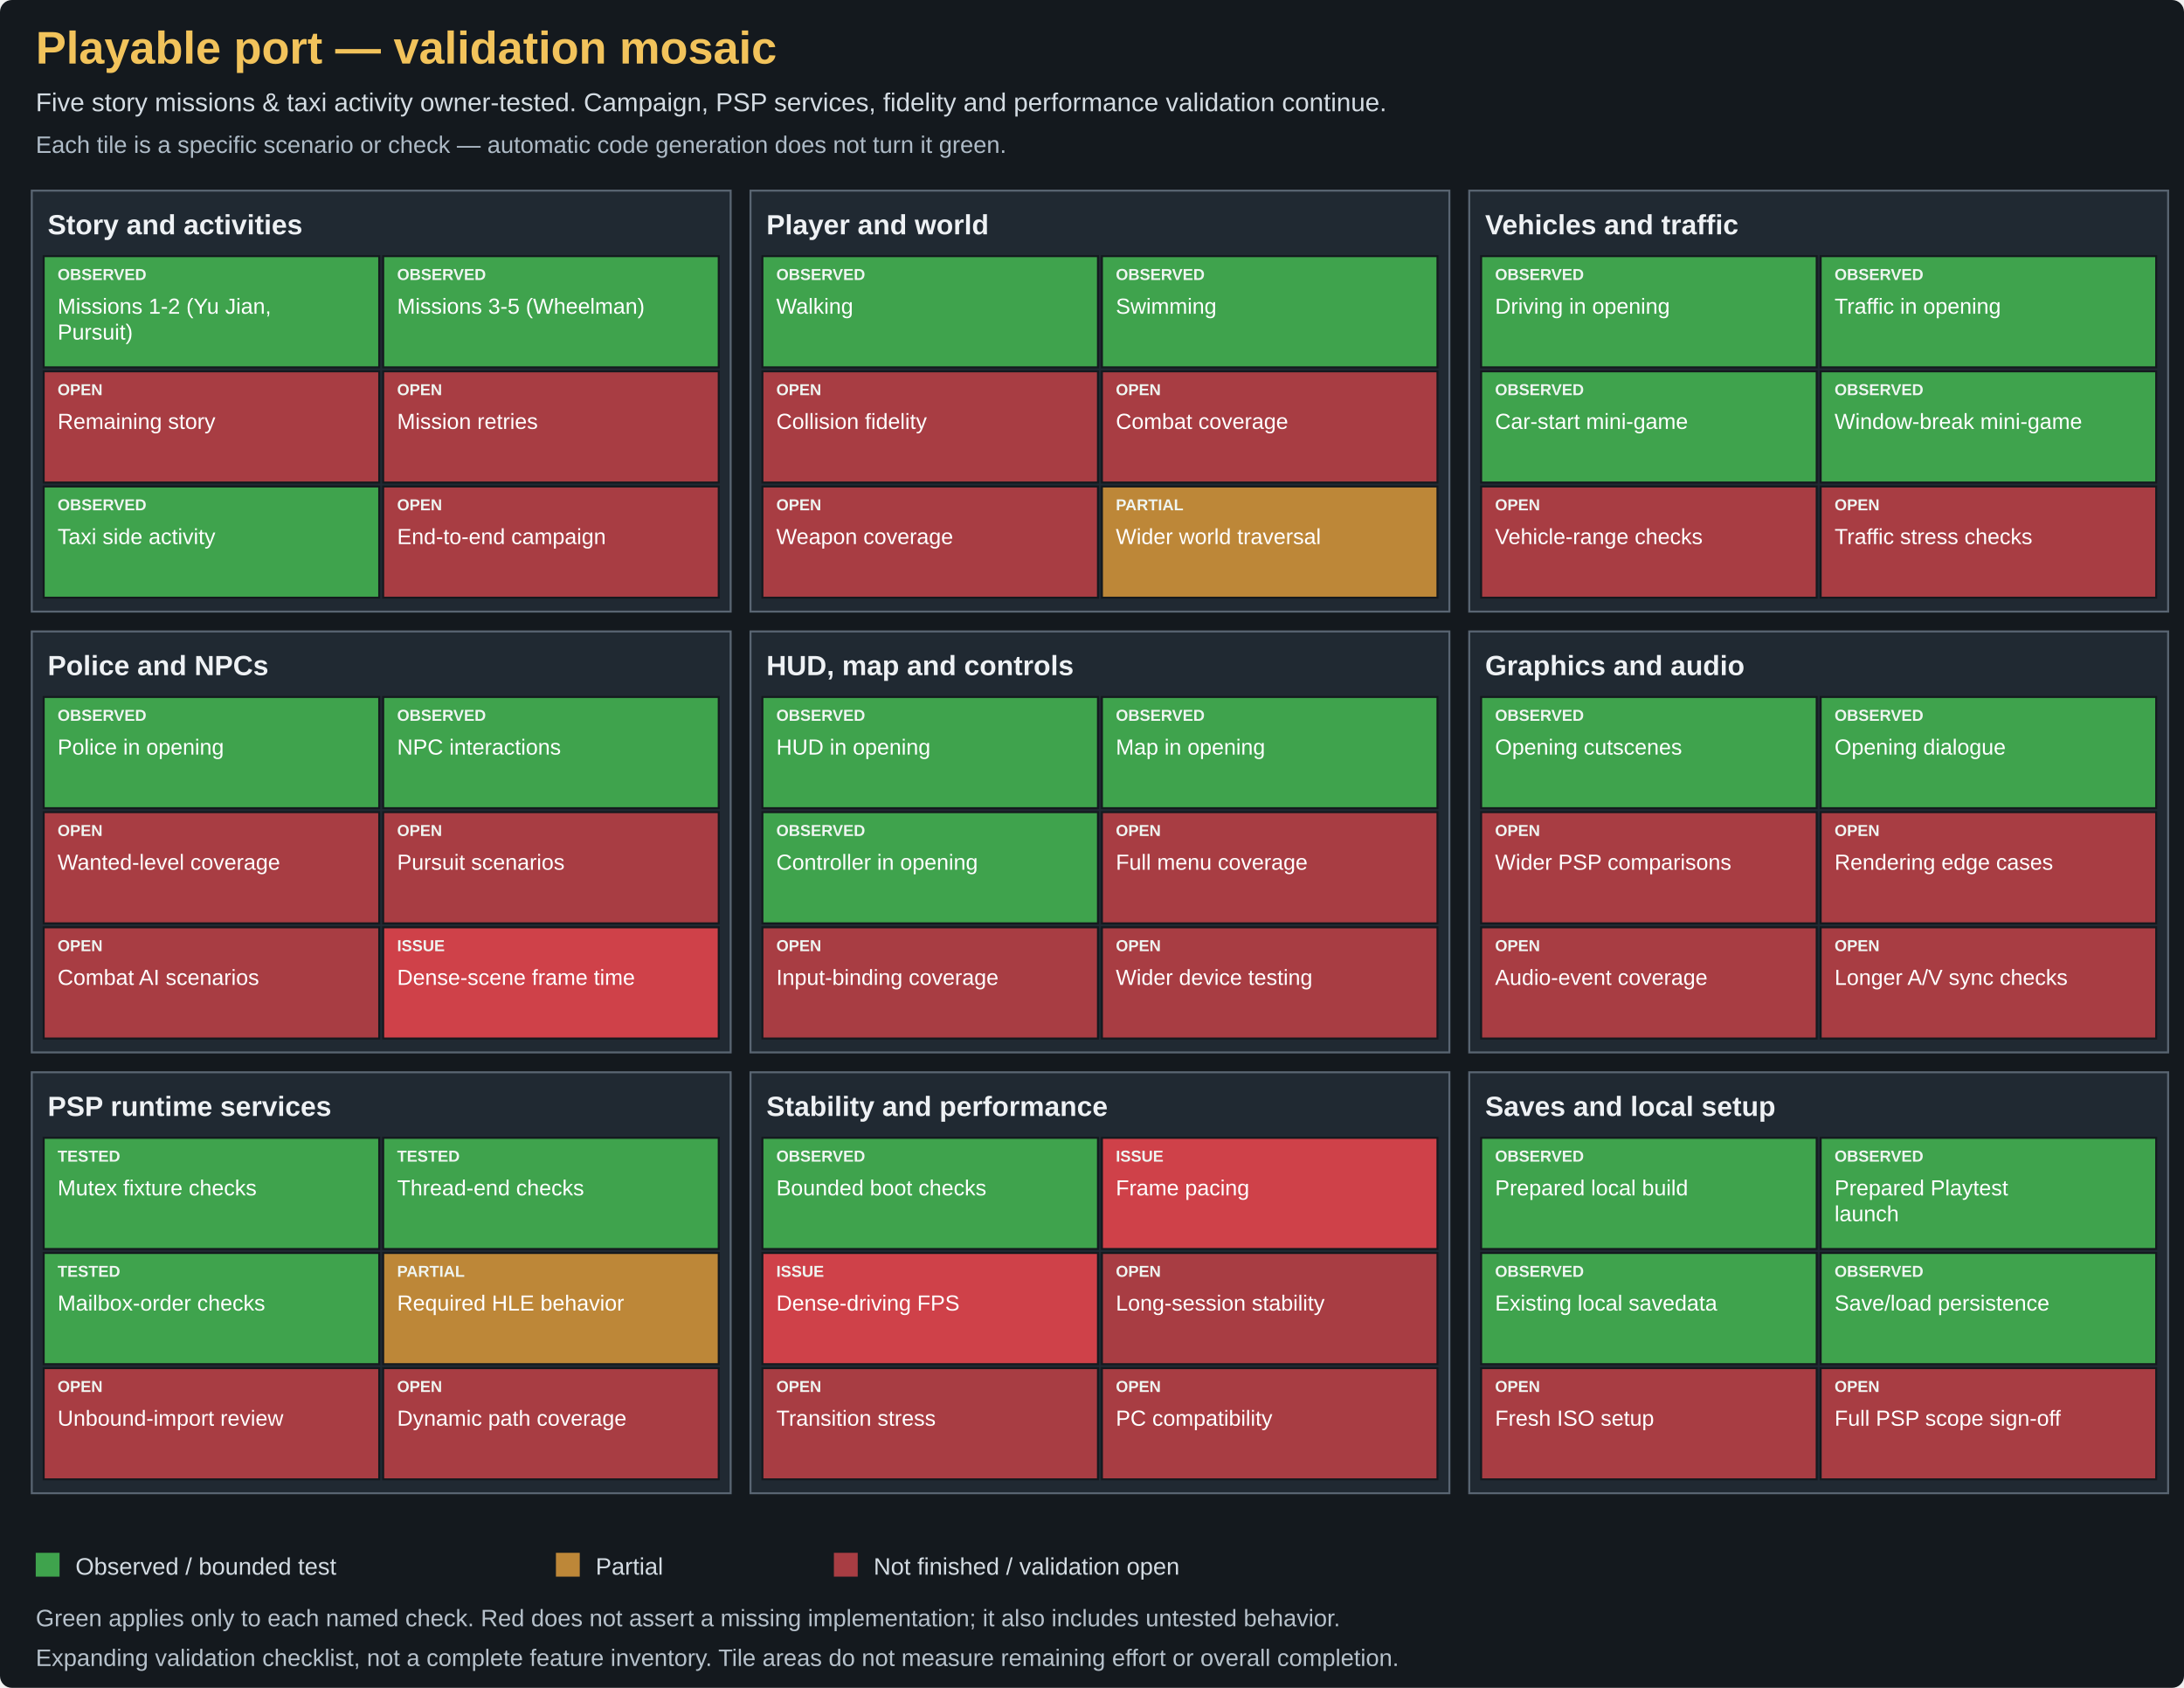
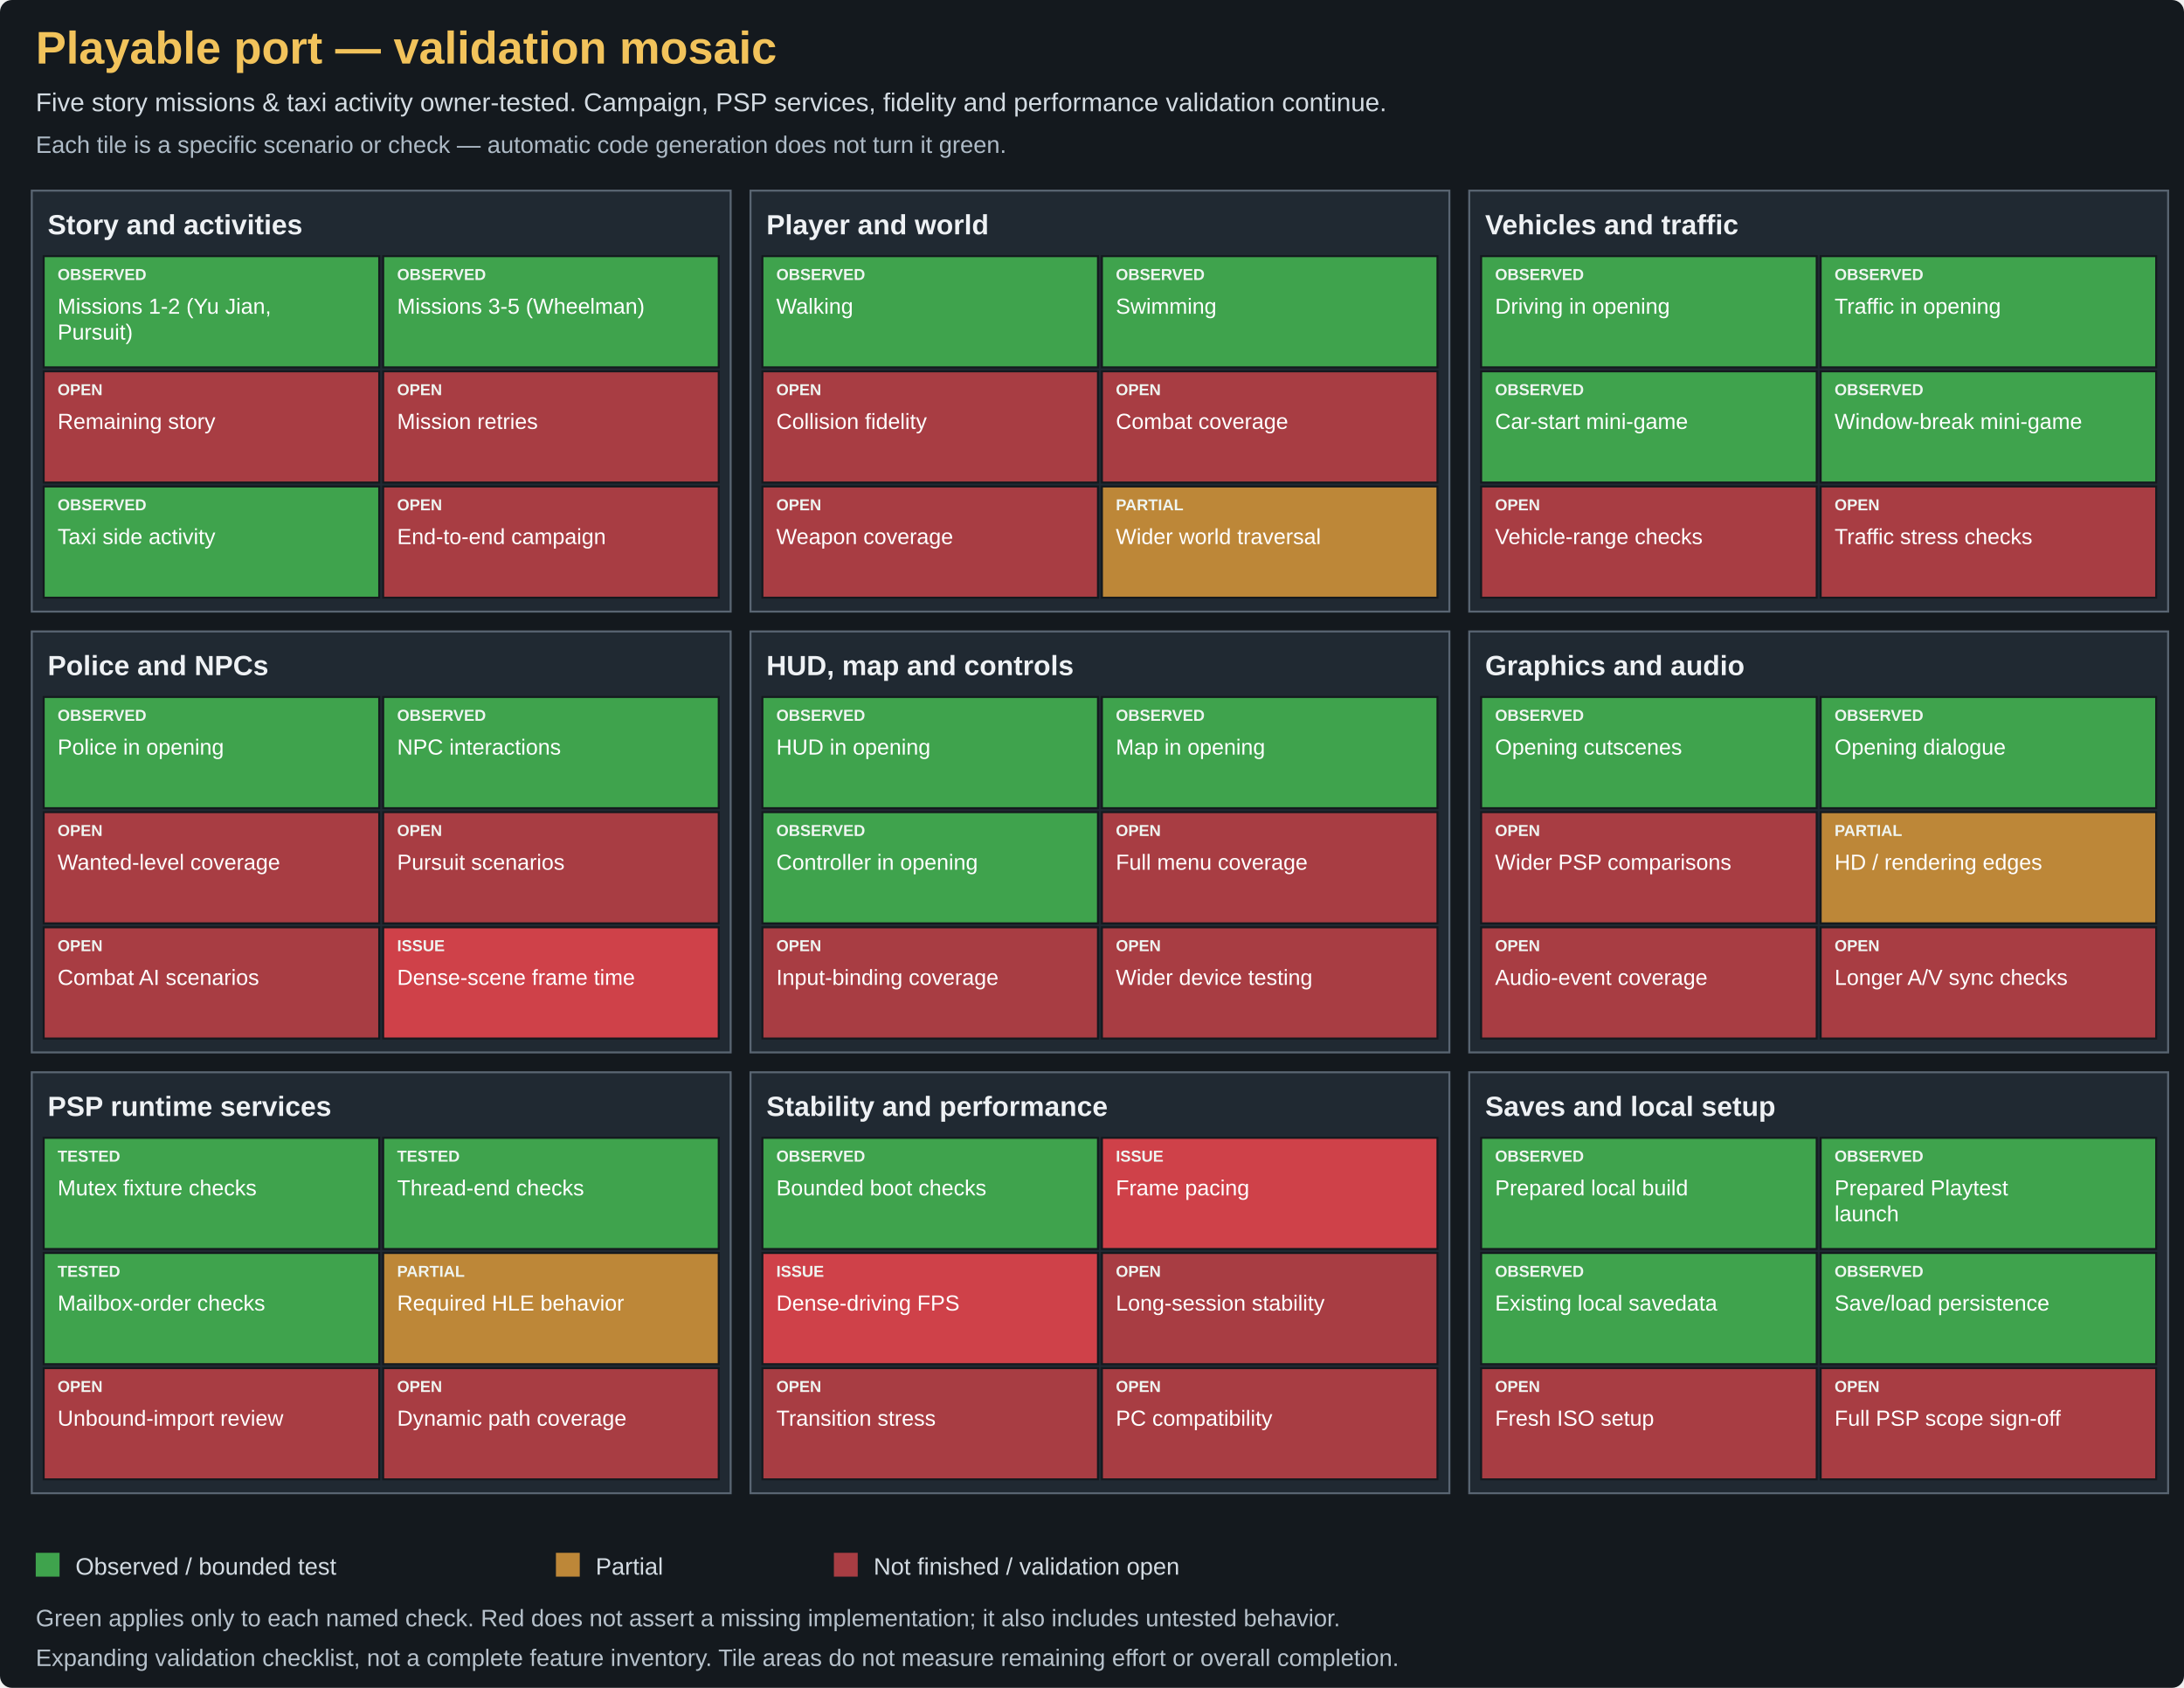
<svg xmlns="http://www.w3.org/2000/svg" viewBox="0 0 1100 850" role="img" aria-labelledby="title desc">
  <rect width="1100" height="850" rx="6" fill="#14191e" />
  <text x="18" y="32" fill="#f2c35b" font-size="23" font-weight="bold" font-family="Arial,sans-serif">Playable port — validation mosaic</text>
  <text x="18" y="56" fill="#d4dce3" font-size="13" font-family="Arial,sans-serif">Five story missions &amp; taxi activity owner-tested. Campaign, PSP services, fidelity and performance validation continue.</text>
  <text x="18" y="77" fill="#aebbc7" font-size="12" font-family="Arial,sans-serif">Each tile is a specific scenario or check — automatic code generation does not turn it green.</text>
  <rect x="16" y="96" width="352" height="212" fill="#202932" stroke="#596572" />
  <text x="24" y="118" fill="#eef1f4" font-size="14" font-weight="bold" font-family="Arial,sans-serif">Story and activities</text>
  <rect class="observed" x="22" y="129" width="169" height="56" fill="#3fa34d" stroke="#14191e" />
  <text x="29" y="141" fill="#eff5f1" font-size="8" font-weight="bold" font-family="Arial,sans-serif">OBSERVED</text>
  <text x="29" y="158" fill="#fff" font-size="11" font-family="Arial,sans-serif">Missions 1-2 (Yu Jian,</text>
  <text x="29" y="171" fill="#fff" font-size="11" font-family="Arial,sans-serif">Pursuit)</text>
  <rect class="observed" x="193" y="129" width="169" height="56" fill="#3fa34d" stroke="#14191e" />
  <text x="200" y="141" fill="#eff5f1" font-size="8" font-weight="bold" font-family="Arial,sans-serif">OBSERVED</text>
  <text x="200" y="158" fill="#fff" font-size="11" font-family="Arial,sans-serif">Missions 3-5 (Wheelman)</text>
  <rect class="pending" x="22" y="187" width="169" height="56" fill="#a83d43" stroke="#14191e" />
  <text x="29" y="199" fill="#eff5f1" font-size="8" font-weight="bold" font-family="Arial,sans-serif">OPEN</text>
  <text x="29" y="216" fill="#fff" font-size="11" font-family="Arial,sans-serif">Remaining story</text>
  <rect class="pending" x="193" y="187" width="169" height="56" fill="#a83d43" stroke="#14191e" />
  <text x="200" y="199" fill="#eff5f1" font-size="8" font-weight="bold" font-family="Arial,sans-serif">OPEN</text>
  <text x="200" y="216" fill="#fff" font-size="11" font-family="Arial,sans-serif">Mission retries</text>
  <rect class="observed" x="22" y="245" width="169" height="56" fill="#3fa34d" stroke="#14191e" />
  <text x="29" y="257" fill="#eff5f1" font-size="8" font-weight="bold" font-family="Arial,sans-serif">OBSERVED</text>
  <text x="29" y="274" fill="#fff" font-size="11" font-family="Arial,sans-serif">Taxi side activity</text>
  <rect class="pending" x="193" y="245" width="169" height="56" fill="#a83d43" stroke="#14191e" />
  <text x="200" y="257" fill="#eff5f1" font-size="8" font-weight="bold" font-family="Arial,sans-serif">OPEN</text>
  <text x="200" y="274" fill="#fff" font-size="11" font-family="Arial,sans-serif">End-to-end campaign</text>
  <rect x="378" y="96" width="352" height="212" fill="#202932" stroke="#596572" />
  <text x="386" y="118" fill="#eef1f4" font-size="14" font-weight="bold" font-family="Arial,sans-serif">Player and world</text>
  <rect class="observed" x="384" y="129" width="169" height="56" fill="#3fa34d" stroke="#14191e" />
  <text x="391" y="141" fill="#eff5f1" font-size="8" font-weight="bold" font-family="Arial,sans-serif">OBSERVED</text>
  <text x="391" y="158" fill="#fff" font-size="11" font-family="Arial,sans-serif">Walking</text>
  <rect class="observed" x="555" y="129" width="169" height="56" fill="#3fa34d" stroke="#14191e" />
  <text x="562" y="141" fill="#eff5f1" font-size="8" font-weight="bold" font-family="Arial,sans-serif">OBSERVED</text>
  <text x="562" y="158" fill="#fff" font-size="11" font-family="Arial,sans-serif">Swimming</text>
  <rect class="pending" x="384" y="187" width="169" height="56" fill="#a83d43" stroke="#14191e" />
  <text x="391" y="199" fill="#eff5f1" font-size="8" font-weight="bold" font-family="Arial,sans-serif">OPEN</text>
  <text x="391" y="216" fill="#fff" font-size="11" font-family="Arial,sans-serif">Collision fidelity</text>
  <rect class="pending" x="555" y="187" width="169" height="56" fill="#a83d43" stroke="#14191e" />
  <text x="562" y="199" fill="#eff5f1" font-size="8" font-weight="bold" font-family="Arial,sans-serif">OPEN</text>
  <text x="562" y="216" fill="#fff" font-size="11" font-family="Arial,sans-serif">Combat coverage</text>
  <rect class="pending" x="384" y="245" width="169" height="56" fill="#a83d43" stroke="#14191e" />
  <text x="391" y="257" fill="#eff5f1" font-size="8" font-weight="bold" font-family="Arial,sans-serif">OPEN</text>
  <text x="391" y="274" fill="#fff" font-size="11" font-family="Arial,sans-serif">Weapon coverage</text>
  <rect class="partial" x="555" y="245" width="169" height="56" fill="#bd8738" stroke="#14191e" />
  <text x="562" y="257" fill="#eff5f1" font-size="8" font-weight="bold" font-family="Arial,sans-serif">PARTIAL</text>
  <text x="562" y="274" fill="#fff" font-size="11" font-family="Arial,sans-serif">Wider world traversal</text>
  <rect x="740" y="96" width="352" height="212" fill="#202932" stroke="#596572" />
  <text x="748" y="118" fill="#eef1f4" font-size="14" font-weight="bold" font-family="Arial,sans-serif">Vehicles and traffic</text>
  <rect class="observed" x="746" y="129" width="169" height="56" fill="#3fa34d" stroke="#14191e" />
  <text x="753" y="141" fill="#eff5f1" font-size="8" font-weight="bold" font-family="Arial,sans-serif">OBSERVED</text>
  <text x="753" y="158" fill="#fff" font-size="11" font-family="Arial,sans-serif">Driving in opening</text>
  <rect class="observed" x="917" y="129" width="169" height="56" fill="#3fa34d" stroke="#14191e" />
  <text x="924" y="141" fill="#eff5f1" font-size="8" font-weight="bold" font-family="Arial,sans-serif">OBSERVED</text>
  <text x="924" y="158" fill="#fff" font-size="11" font-family="Arial,sans-serif">Traffic in opening</text>
  <rect class="observed" x="746" y="187" width="169" height="56" fill="#3fa34d" stroke="#14191e" />
  <text x="753" y="199" fill="#eff5f1" font-size="8" font-weight="bold" font-family="Arial,sans-serif">OBSERVED</text>
  <text x="753" y="216" fill="#fff" font-size="11" font-family="Arial,sans-serif">Car-start mini-game</text>
  <rect class="observed" x="917" y="187" width="169" height="56" fill="#3fa34d" stroke="#14191e" />
  <text x="924" y="199" fill="#eff5f1" font-size="8" font-weight="bold" font-family="Arial,sans-serif">OBSERVED</text>
  <text x="924" y="216" fill="#fff" font-size="11" font-family="Arial,sans-serif">Window-break mini-game</text>
  <rect class="pending" x="746" y="245" width="169" height="56" fill="#a83d43" stroke="#14191e" />
  <text x="753" y="257" fill="#eff5f1" font-size="8" font-weight="bold" font-family="Arial,sans-serif">OPEN</text>
  <text x="753" y="274" fill="#fff" font-size="11" font-family="Arial,sans-serif">Vehicle-range checks</text>
  <rect class="pending" x="917" y="245" width="169" height="56" fill="#a83d43" stroke="#14191e" />
  <text x="924" y="257" fill="#eff5f1" font-size="8" font-weight="bold" font-family="Arial,sans-serif">OPEN</text>
  <text x="924" y="274" fill="#fff" font-size="11" font-family="Arial,sans-serif">Traffic stress checks</text>
  <rect x="16" y="318" width="352" height="212" fill="#202932" stroke="#596572" />
  <text x="24" y="340" fill="#eef1f4" font-size="14" font-weight="bold" font-family="Arial,sans-serif">Police and NPCs</text>
  <rect class="observed" x="22" y="351" width="169" height="56" fill="#3fa34d" stroke="#14191e" />
  <text x="29" y="363" fill="#eff5f1" font-size="8" font-weight="bold" font-family="Arial,sans-serif">OBSERVED</text>
  <text x="29" y="380" fill="#fff" font-size="11" font-family="Arial,sans-serif">Police in opening</text>
  <rect class="observed" x="193" y="351" width="169" height="56" fill="#3fa34d" stroke="#14191e" />
  <text x="200" y="363" fill="#eff5f1" font-size="8" font-weight="bold" font-family="Arial,sans-serif">OBSERVED</text>
  <text x="200" y="380" fill="#fff" font-size="11" font-family="Arial,sans-serif">NPC interactions</text>
  <rect class="pending" x="22" y="409" width="169" height="56" fill="#a83d43" stroke="#14191e" />
  <text x="29" y="421" fill="#eff5f1" font-size="8" font-weight="bold" font-family="Arial,sans-serif">OPEN</text>
  <text x="29" y="438" fill="#fff" font-size="11" font-family="Arial,sans-serif">Wanted-level coverage</text>
  <rect class="pending" x="193" y="409" width="169" height="56" fill="#a83d43" stroke="#14191e" />
  <text x="200" y="421" fill="#eff5f1" font-size="8" font-weight="bold" font-family="Arial,sans-serif">OPEN</text>
  <text x="200" y="438" fill="#fff" font-size="11" font-family="Arial,sans-serif">Pursuit scenarios</text>
  <rect class="pending" x="22" y="467" width="169" height="56" fill="#a83d43" stroke="#14191e" />
  <text x="29" y="479" fill="#eff5f1" font-size="8" font-weight="bold" font-family="Arial,sans-serif">OPEN</text>
  <text x="29" y="496" fill="#fff" font-size="11" font-family="Arial,sans-serif">Combat AI scenarios</text>
  <rect class="issue" x="193" y="467" width="169" height="56" fill="#cf4149" stroke="#14191e" />
  <text x="200" y="479" fill="#eff5f1" font-size="8" font-weight="bold" font-family="Arial,sans-serif">ISSUE</text>
  <text x="200" y="496" fill="#fff" font-size="11" font-family="Arial,sans-serif">Dense-scene frame time</text>
  <rect x="378" y="318" width="352" height="212" fill="#202932" stroke="#596572" />
  <text x="386" y="340" fill="#eef1f4" font-size="14" font-weight="bold" font-family="Arial,sans-serif">HUD, map and controls</text>
  <rect class="observed" x="384" y="351" width="169" height="56" fill="#3fa34d" stroke="#14191e" />
  <text x="391" y="363" fill="#eff5f1" font-size="8" font-weight="bold" font-family="Arial,sans-serif">OBSERVED</text>
  <text x="391" y="380" fill="#fff" font-size="11" font-family="Arial,sans-serif">HUD in opening</text>
  <rect class="observed" x="555" y="351" width="169" height="56" fill="#3fa34d" stroke="#14191e" />
  <text x="562" y="363" fill="#eff5f1" font-size="8" font-weight="bold" font-family="Arial,sans-serif">OBSERVED</text>
  <text x="562" y="380" fill="#fff" font-size="11" font-family="Arial,sans-serif">Map in opening</text>
  <rect class="observed" x="384" y="409" width="169" height="56" fill="#3fa34d" stroke="#14191e" />
  <text x="391" y="421" fill="#eff5f1" font-size="8" font-weight="bold" font-family="Arial,sans-serif">OBSERVED</text>
  <text x="391" y="438" fill="#fff" font-size="11" font-family="Arial,sans-serif">Controller in opening</text>
  <rect class="pending" x="555" y="409" width="169" height="56" fill="#a83d43" stroke="#14191e" />
  <text x="562" y="421" fill="#eff5f1" font-size="8" font-weight="bold" font-family="Arial,sans-serif">OPEN</text>
  <text x="562" y="438" fill="#fff" font-size="11" font-family="Arial,sans-serif">Full menu coverage</text>
  <rect class="pending" x="384" y="467" width="169" height="56" fill="#a83d43" stroke="#14191e" />
  <text x="391" y="479" fill="#eff5f1" font-size="8" font-weight="bold" font-family="Arial,sans-serif">OPEN</text>
  <text x="391" y="496" fill="#fff" font-size="11" font-family="Arial,sans-serif">Input-binding coverage</text>
  <rect class="pending" x="555" y="467" width="169" height="56" fill="#a83d43" stroke="#14191e" />
  <text x="562" y="479" fill="#eff5f1" font-size="8" font-weight="bold" font-family="Arial,sans-serif">OPEN</text>
  <text x="562" y="496" fill="#fff" font-size="11" font-family="Arial,sans-serif">Wider device testing</text>
  <rect x="740" y="318" width="352" height="212" fill="#202932" stroke="#596572" />
  <text x="748" y="340" fill="#eef1f4" font-size="14" font-weight="bold" font-family="Arial,sans-serif">Graphics and audio</text>
  <rect class="observed" x="746" y="351" width="169" height="56" fill="#3fa34d" stroke="#14191e" />
  <text x="753" y="363" fill="#eff5f1" font-size="8" font-weight="bold" font-family="Arial,sans-serif">OBSERVED</text>
  <text x="753" y="380" fill="#fff" font-size="11" font-family="Arial,sans-serif">Opening cutscenes</text>
  <rect class="observed" x="917" y="351" width="169" height="56" fill="#3fa34d" stroke="#14191e" />
  <text x="924" y="363" fill="#eff5f1" font-size="8" font-weight="bold" font-family="Arial,sans-serif">OBSERVED</text>
  <text x="924" y="380" fill="#fff" font-size="11" font-family="Arial,sans-serif">Opening dialogue</text>
  <rect class="pending" x="746" y="409" width="169" height="56" fill="#a83d43" stroke="#14191e" />
  <text x="753" y="421" fill="#eff5f1" font-size="8" font-weight="bold" font-family="Arial,sans-serif">OPEN</text>
  <text x="753" y="438" fill="#fff" font-size="11" font-family="Arial,sans-serif">Wider PSP comparisons</text>
-   <rect class="pending" x="917" y="409" width="169" height="56" fill="#a83d43" stroke="#14191e" />
-   <text x="924" y="421" fill="#eff5f1" font-size="8" font-weight="bold" font-family="Arial,sans-serif">OPEN</text>
-   <text x="924" y="438" fill="#fff" font-size="11" font-family="Arial,sans-serif">Rendering edge cases</text>
+   <rect class="partial" x="917" y="409" width="169" height="56" fill="#bd8738" stroke="#14191e" />
+   <text x="924" y="421" fill="#eff5f1" font-size="8" font-weight="bold" font-family="Arial,sans-serif">PARTIAL</text>
+   <text x="924" y="438" fill="#fff" font-size="11" font-family="Arial,sans-serif">HD / rendering edges</text>
  <rect class="pending" x="746" y="467" width="169" height="56" fill="#a83d43" stroke="#14191e" />
  <text x="753" y="479" fill="#eff5f1" font-size="8" font-weight="bold" font-family="Arial,sans-serif">OPEN</text>
  <text x="753" y="496" fill="#fff" font-size="11" font-family="Arial,sans-serif">Audio-event coverage</text>
  <rect class="pending" x="917" y="467" width="169" height="56" fill="#a83d43" stroke="#14191e" />
  <text x="924" y="479" fill="#eff5f1" font-size="8" font-weight="bold" font-family="Arial,sans-serif">OPEN</text>
  <text x="924" y="496" fill="#fff" font-size="11" font-family="Arial,sans-serif">Longer A/V sync checks</text>
  <rect x="16" y="540" width="352" height="212" fill="#202932" stroke="#596572" />
  <text x="24" y="562" fill="#eef1f4" font-size="14" font-weight="bold" font-family="Arial,sans-serif">PSP runtime services</text>
  <rect class="tested" x="22" y="573" width="169" height="56" fill="#3fa34d" stroke="#14191e" />
  <text x="29" y="585" fill="#eff5f1" font-size="8" font-weight="bold" font-family="Arial,sans-serif">TESTED</text>
  <text x="29" y="602" fill="#fff" font-size="11" font-family="Arial,sans-serif">Mutex fixture checks</text>
  <rect class="tested" x="193" y="573" width="169" height="56" fill="#3fa34d" stroke="#14191e" />
  <text x="200" y="585" fill="#eff5f1" font-size="8" font-weight="bold" font-family="Arial,sans-serif">TESTED</text>
  <text x="200" y="602" fill="#fff" font-size="11" font-family="Arial,sans-serif">Thread-end checks</text>
  <rect class="tested" x="22" y="631" width="169" height="56" fill="#3fa34d" stroke="#14191e" />
  <text x="29" y="643" fill="#eff5f1" font-size="8" font-weight="bold" font-family="Arial,sans-serif">TESTED</text>
  <text x="29" y="660" fill="#fff" font-size="11" font-family="Arial,sans-serif">Mailbox-order checks</text>
  <rect class="partial" x="193" y="631" width="169" height="56" fill="#bd8738" stroke="#14191e" />
  <text x="200" y="643" fill="#eff5f1" font-size="8" font-weight="bold" font-family="Arial,sans-serif">PARTIAL</text>
  <text x="200" y="660" fill="#fff" font-size="11" font-family="Arial,sans-serif">Required HLE behavior</text>
  <rect class="pending" x="22" y="689" width="169" height="56" fill="#a83d43" stroke="#14191e" />
  <text x="29" y="701" fill="#eff5f1" font-size="8" font-weight="bold" font-family="Arial,sans-serif">OPEN</text>
  <text x="29" y="718" fill="#fff" font-size="11" font-family="Arial,sans-serif">Unbound-import review</text>
  <rect class="pending" x="193" y="689" width="169" height="56" fill="#a83d43" stroke="#14191e" />
  <text x="200" y="701" fill="#eff5f1" font-size="8" font-weight="bold" font-family="Arial,sans-serif">OPEN</text>
  <text x="200" y="718" fill="#fff" font-size="11" font-family="Arial,sans-serif">Dynamic path coverage</text>
  <rect x="378" y="540" width="352" height="212" fill="#202932" stroke="#596572" />
  <text x="386" y="562" fill="#eef1f4" font-size="14" font-weight="bold" font-family="Arial,sans-serif">Stability and performance</text>
  <rect class="observed" x="384" y="573" width="169" height="56" fill="#3fa34d" stroke="#14191e" />
  <text x="391" y="585" fill="#eff5f1" font-size="8" font-weight="bold" font-family="Arial,sans-serif">OBSERVED</text>
  <text x="391" y="602" fill="#fff" font-size="11" font-family="Arial,sans-serif">Bounded boot checks</text>
  <rect class="issue" x="555" y="573" width="169" height="56" fill="#cf4149" stroke="#14191e" />
  <text x="562" y="585" fill="#eff5f1" font-size="8" font-weight="bold" font-family="Arial,sans-serif">ISSUE</text>
  <text x="562" y="602" fill="#fff" font-size="11" font-family="Arial,sans-serif">Frame pacing</text>
  <rect class="issue" x="384" y="631" width="169" height="56" fill="#cf4149" stroke="#14191e" />
  <text x="391" y="643" fill="#eff5f1" font-size="8" font-weight="bold" font-family="Arial,sans-serif">ISSUE</text>
  <text x="391" y="660" fill="#fff" font-size="11" font-family="Arial,sans-serif">Dense-driving FPS</text>
  <rect class="pending" x="555" y="631" width="169" height="56" fill="#a83d43" stroke="#14191e" />
  <text x="562" y="643" fill="#eff5f1" font-size="8" font-weight="bold" font-family="Arial,sans-serif">OPEN</text>
  <text x="562" y="660" fill="#fff" font-size="11" font-family="Arial,sans-serif">Long-session stability</text>
  <rect class="pending" x="384" y="689" width="169" height="56" fill="#a83d43" stroke="#14191e" />
  <text x="391" y="701" fill="#eff5f1" font-size="8" font-weight="bold" font-family="Arial,sans-serif">OPEN</text>
  <text x="391" y="718" fill="#fff" font-size="11" font-family="Arial,sans-serif">Transition stress</text>
  <rect class="pending" x="555" y="689" width="169" height="56" fill="#a83d43" stroke="#14191e" />
  <text x="562" y="701" fill="#eff5f1" font-size="8" font-weight="bold" font-family="Arial,sans-serif">OPEN</text>
  <text x="562" y="718" fill="#fff" font-size="11" font-family="Arial,sans-serif">PC compatibility</text>
  <rect x="740" y="540" width="352" height="212" fill="#202932" stroke="#596572" />
  <text x="748" y="562" fill="#eef1f4" font-size="14" font-weight="bold" font-family="Arial,sans-serif">Saves and local setup</text>
  <rect class="observed" x="746" y="573" width="169" height="56" fill="#3fa34d" stroke="#14191e" />
  <text x="753" y="585" fill="#eff5f1" font-size="8" font-weight="bold" font-family="Arial,sans-serif">OBSERVED</text>
  <text x="753" y="602" fill="#fff" font-size="11" font-family="Arial,sans-serif">Prepared local build</text>
  <rect class="observed" x="917" y="573" width="169" height="56" fill="#3fa34d" stroke="#14191e" />
  <text x="924" y="585" fill="#eff5f1" font-size="8" font-weight="bold" font-family="Arial,sans-serif">OBSERVED</text>
  <text x="924" y="602" fill="#fff" font-size="11" font-family="Arial,sans-serif">Prepared Playtest</text>
  <text x="924" y="615" fill="#fff" font-size="11" font-family="Arial,sans-serif">launch</text>
  <rect class="observed" x="746" y="631" width="169" height="56" fill="#3fa34d" stroke="#14191e" />
  <text x="753" y="643" fill="#eff5f1" font-size="8" font-weight="bold" font-family="Arial,sans-serif">OBSERVED</text>
  <text x="753" y="660" fill="#fff" font-size="11" font-family="Arial,sans-serif">Existing local savedata</text>
  <rect class="observed" x="917" y="631" width="169" height="56" fill="#3fa34d" stroke="#14191e" />
  <text x="924" y="643" fill="#eff5f1" font-size="8" font-weight="bold" font-family="Arial,sans-serif">OBSERVED</text>
  <text x="924" y="660" fill="#fff" font-size="11" font-family="Arial,sans-serif">Save/load persistence</text>
  <rect class="pending" x="746" y="689" width="169" height="56" fill="#a83d43" stroke="#14191e" />
  <text x="753" y="701" fill="#eff5f1" font-size="8" font-weight="bold" font-family="Arial,sans-serif">OPEN</text>
  <text x="753" y="718" fill="#fff" font-size="11" font-family="Arial,sans-serif">Fresh ISO setup</text>
  <rect class="pending" x="917" y="689" width="169" height="56" fill="#a83d43" stroke="#14191e" />
  <text x="924" y="701" fill="#eff5f1" font-size="8" font-weight="bold" font-family="Arial,sans-serif">OPEN</text>
  <text x="924" y="718" fill="#fff" font-size="11" font-family="Arial,sans-serif">Full PSP scope sign-off</text>
  <rect x="18" y="782" width="12" height="12" fill="#3fa34d" />
  <text x="38" y="793" fill="#d4dce3" font-size="12" font-family="Arial,sans-serif">Observed / bounded test</text>
  <rect x="280" y="782" width="12" height="12" fill="#bd8738" />
  <text x="300" y="793" fill="#d4dce3" font-size="12" font-family="Arial,sans-serif">Partial</text>
  <rect x="420" y="782" width="12" height="12" fill="#a83d43" />
  <text x="440" y="793" fill="#d4dce3" font-size="12" font-family="Arial,sans-serif">Not finished / validation open</text>
  <text x="18" y="819" fill="#b6c1cb" font-size="12" font-family="Arial,sans-serif">Green applies only to each named check. Red does not assert a missing implementation; it also includes untested behavior.</text>
  <text x="18" y="839" fill="#b6c1cb" font-size="12" font-family="Arial,sans-serif">Expanding validation checklist, not a complete feature inventory. Tile areas do not measure remaining effort or overall completion.</text>
</svg>
